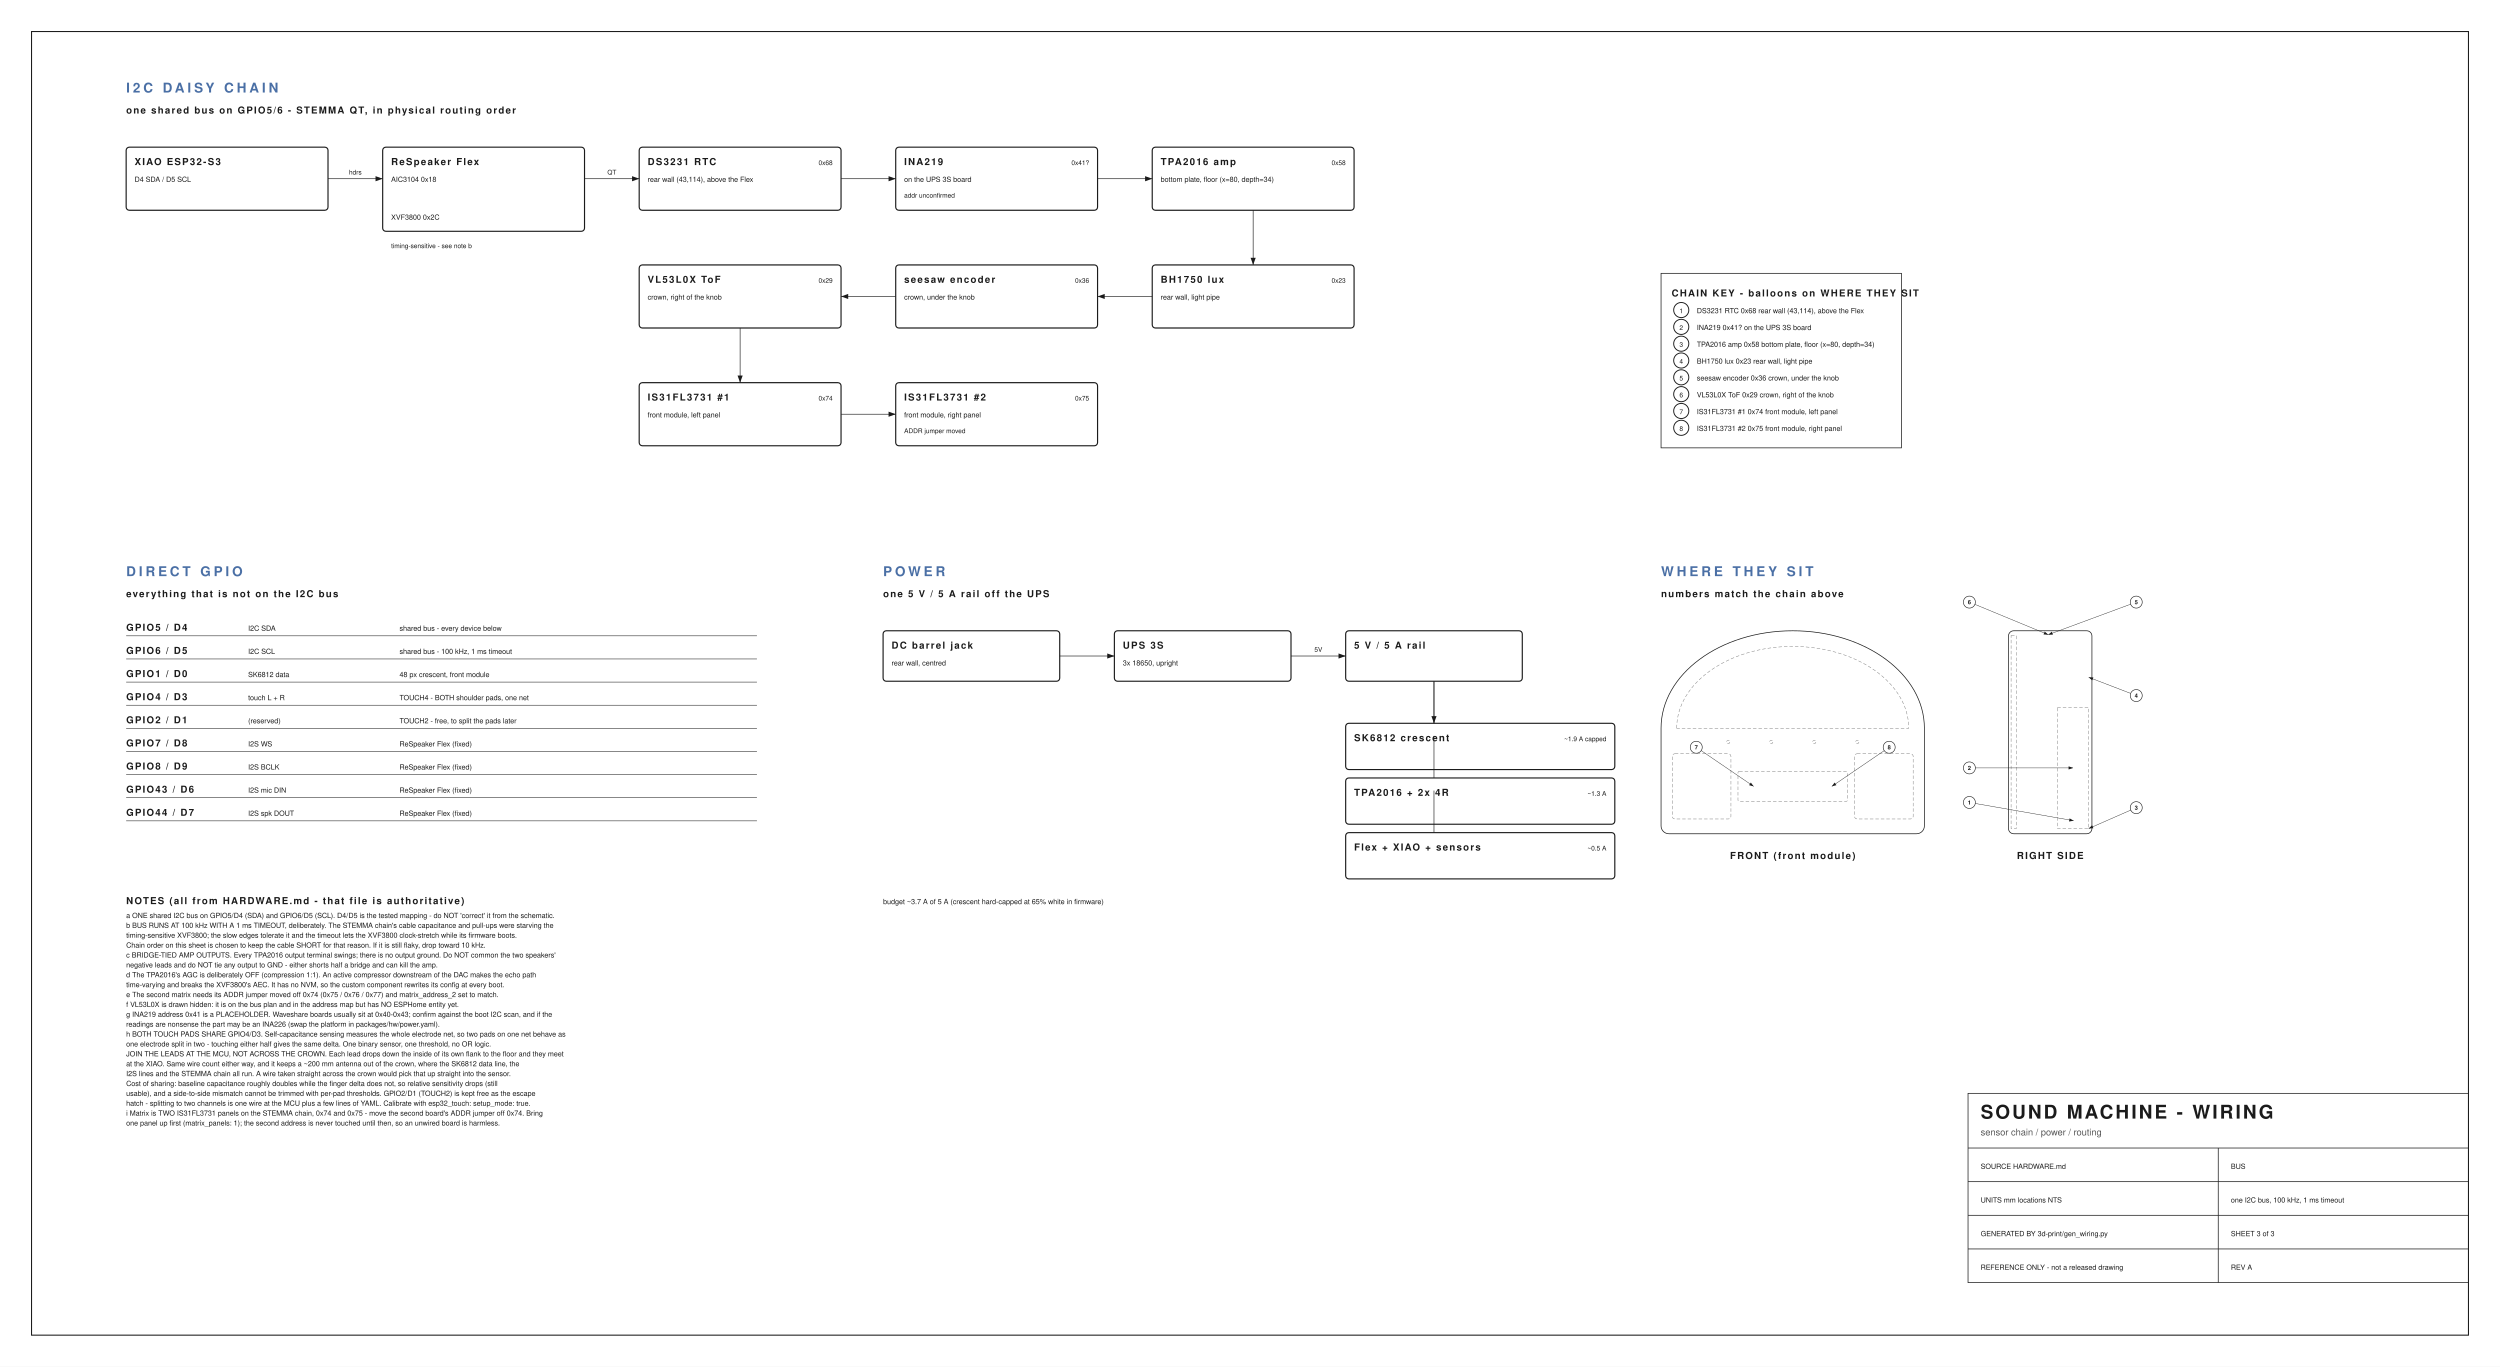
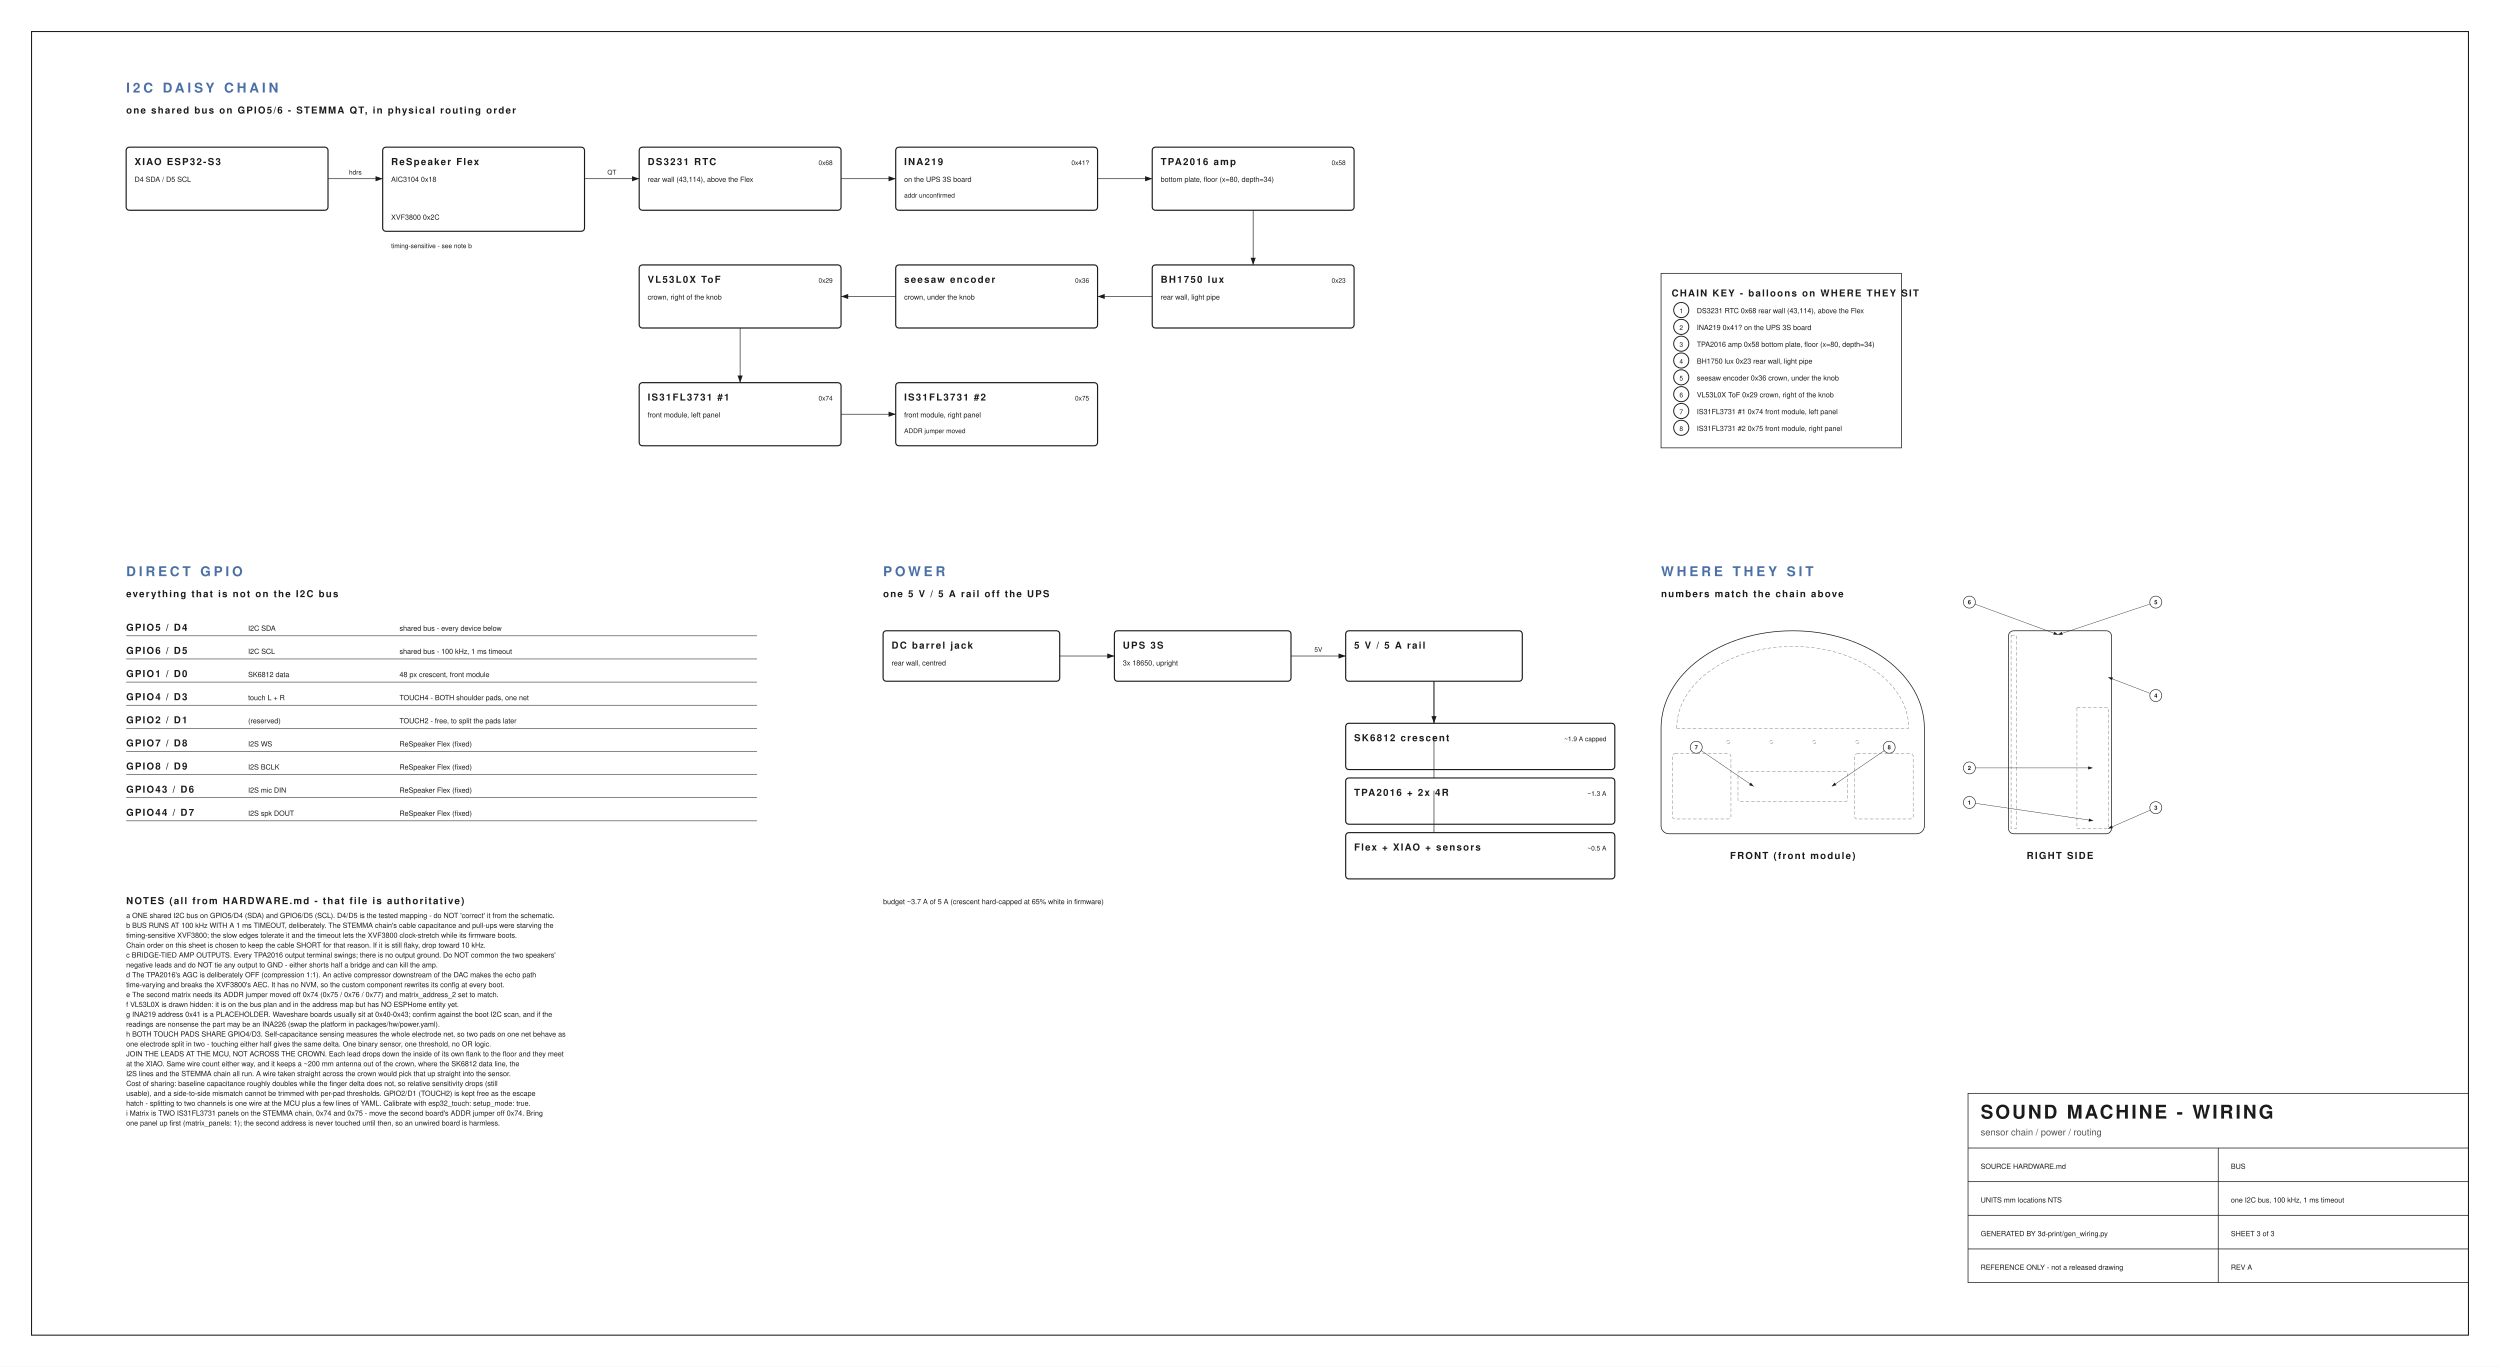
<svg xmlns="http://www.w3.org/2000/svg" version="1.1" width="1189mm" height="650mm" viewBox="0 0 1189 650">
  <defs>
    <marker id="arw" viewBox="0 0 10 10" refX="10" refY="5" markerWidth="3.4" markerHeight="3.4" orient="auto-start-reverse" markerUnits="userSpaceOnUse">
      <path d="M0,1.4 L10,5 L0,8.6 z" fill="#1b1b1b" />
    </marker>
    <style>
  text { font-family: "Helvetica Neue", Helvetica, Arial, sans-serif; fill:#1b1b1b; }
  .obj  { fill:none; stroke:#1b1b1b; stroke-width:0.55; }
  .hid  { fill:none; stroke:#7a7a7a; stroke-width:0.35; stroke-dasharray:2.6 1.6; }
  .phan { fill:none; stroke:#9a9a9a; stroke-width:0.32; stroke-dasharray:7 1.6 1.2 1.6; }
  .led  { fill:none; stroke:#9a9a9a; stroke-width:0.3; }
  .ctr  { fill:none; stroke:#b03a3a; stroke-width:0.3;  stroke-dasharray:9 1.8 1.6 1.8; }
  .dim  { fill:none; stroke:#1b1b1b; stroke-width:0.3; }
  .ext  { fill:none; stroke:#1b1b1b; stroke-width:0.25; }
  .traj { fill:none; stroke:#4a6fa5; stroke-width:0.35; stroke-dasharray:5 2; }
  .bal  { fill:#ffffff; stroke:#1b1b1b; stroke-width:0.45; }
  .dtx  { font-size:3.1px; }
  .balt { font-size:4.4px; font-weight:600; }
  .note { font-size:3.4px; }
  .lbl  { font-size:4.6px; font-weight:600; letter-spacing:0.6px; }
  .blk  { font-size:6.4px; font-weight:700; letter-spacing:1.4px; fill:#4a6fa5; }
  .ttl  { font-size:9px;   font-weight:700; letter-spacing:1px; }
  .sub  { font-size:4.4px; fill:#555; }
  .frame{ fill:none; stroke:#1b1b1b; stroke-width:0.5; }
  .tb   { fill:none; stroke:#1b1b1b; stroke-width:0.35; }
</style>
  </defs>
  <rect x="0" y="0" width="1189" height="650" fill="#ffffff" />
  <rect class="frame" x="15" y="15" width="1159" height="620" />
  <g id="I2C-CHAIN" transform="translate(60,70)">
    <text class="blk" x="0" y="-26" text-anchor="start">I2C DAISY CHAIN</text>
    <text class="lbl" x="0" y="-16" text-anchor="start">one shared bus on GPIO5/6 - STEMMA QT, in physical routing order</text>
    <path class="obj" d="M1.5,0 H94.5 A1.5,1.5 0 0 1 96,1.5 V28.5 A1.5,1.5 0 0 1 94.5,30 H1.5 A1.5,1.5 0 0 1 0,28.5 V1.5 A1.5,1.5 0 0 1 1.5,0 Z" />
    <text class="lbl" x="4" y="8.5" text-anchor="start">XIAO ESP32-S3</text>
    <text class="note" x="4" y="16.5" text-anchor="start">D4 SDA / D5 SCL</text>
    <line class="dim" x1="96" y1="15" x2="122" y2="15" marker-end="url(#arw)" />
    <text class="dtx" x="109" y="13" text-anchor="middle">hdrs</text>
    <path class="obj" d="M123.5,0 H216.5 A1.5,1.5 0 0 1 218,1.5 V38.5 A1.5,1.5 0 0 1 216.5,40 H123.5 A1.5,1.5 0 0 1 122,38.5 V1.5 A1.5,1.5 0 0 1 123.5,0 Z" />
    <text class="lbl" x="126" y="8.5" text-anchor="start">ReSpeaker Flex</text>
    <text class="note" x="126" y="16.5" text-anchor="start">AIC3104  0x18</text>
    <text class="note" x="126" y="34.5" text-anchor="start">XVF3800  0x2C</text>
    <text class="dtx" x="126" y="48" text-anchor="start">timing-sensitive - see note b</text>
    <line class="dim" x1="218" y1="15" x2="244" y2="15" marker-end="url(#arw)" />
    <text class="dtx" x="231" y="13" text-anchor="middle">QT</text>
    <path class="obj" d="M245.5,0 H338.5 A1.5,1.5 0 0 1 340,1.5 V28.5 A1.5,1.5 0 0 1 338.5,30 H245.5 A1.5,1.5 0 0 1 244,28.5 V1.5 A1.5,1.5 0 0 1 245.5,0 Z" />
    <text class="lbl" x="248" y="8.5" text-anchor="start">DS3231 RTC</text>
    <text class="dtx" x="336" y="8.5" text-anchor="end">0x68</text>
    <text class="note" x="248" y="16.5" text-anchor="start">rear wall (43,114), above the Flex</text>
    <line class="dim" x1="340" y1="15" x2="366" y2="15" marker-end="url(#arw)" />
    <path class="obj" d="M367.5,0 H460.5 A1.5,1.5 0 0 1 462,1.5 V28.5 A1.5,1.5 0 0 1 460.5,30 H367.5 A1.5,1.5 0 0 1 366,28.5 V1.5 A1.5,1.5 0 0 1 367.5,0 Z" />
    <text class="lbl" x="370" y="8.5" text-anchor="start">INA219</text>
    <text class="dtx" x="458" y="8.5" text-anchor="end">0x41?</text>
    <text class="note" x="370" y="16.5" text-anchor="start">on the UPS 3S board</text>
    <text class="dtx" x="370" y="24" text-anchor="start">addr unconfirmed</text>
    <line class="dim" x1="462" y1="15" x2="488" y2="15" marker-end="url(#arw)" />
    <path class="obj" d="M489.5,0 H582.5 A1.5,1.5 0 0 1 584,1.5 V28.5 A1.5,1.5 0 0 1 582.5,30 H489.5 A1.5,1.5 0 0 1 488,28.5 V1.5 A1.5,1.5 0 0 1 489.5,0 Z" />
    <text class="lbl" x="492" y="8.5" text-anchor="start">TPA2016 amp</text>
    <text class="dtx" x="580" y="8.5" text-anchor="end">0x58</text>
    <text class="note" x="492" y="16.5" text-anchor="start">bottom plate, floor (x=80, depth=34)</text>
    <line class="dim" x1="536" y1="30" x2="536" y2="56" marker-end="url(#arw)" />
    <path class="obj" d="M489.5,56 H582.5 A1.5,1.5 0 0 1 584,57.5 V84.5 A1.5,1.5 0 0 1 582.5,86 H489.5 A1.5,1.5 0 0 1 488,84.5 V57.5 A1.5,1.5 0 0 1 489.5,56 Z" />
    <text class="lbl" x="492" y="64.5" text-anchor="start">BH1750 lux</text>
    <text class="dtx" x="580" y="64.5" text-anchor="end">0x23</text>
    <text class="note" x="492" y="72.5" text-anchor="start">rear wall, light pipe</text>
    <line class="dim" x1="488" y1="71" x2="462" y2="71" marker-end="url(#arw)" />
    <path class="obj" d="M367.5,56 H460.5 A1.5,1.5 0 0 1 462,57.5 V84.5 A1.5,1.5 0 0 1 460.5,86 H367.5 A1.5,1.5 0 0 1 366,84.5 V57.5 A1.5,1.5 0 0 1 367.5,56 Z" />
    <text class="lbl" x="370" y="64.5" text-anchor="start">seesaw encoder</text>
    <text class="dtx" x="458" y="64.5" text-anchor="end">0x36</text>
    <text class="note" x="370" y="72.5" text-anchor="start">crown, under the knob</text>
    <line class="dim" x1="366" y1="71" x2="340" y2="71" marker-end="url(#arw)" />
    <path class="obj" d="M245.5,56 H338.5 A1.5,1.5 0 0 1 340,57.5 V84.5 A1.5,1.5 0 0 1 338.5,86 H245.5 A1.5,1.5 0 0 1 244,84.5 V57.5 A1.5,1.5 0 0 1 245.5,56 Z" />
    <text class="lbl" x="248" y="64.5" text-anchor="start">VL53L0X ToF</text>
    <text class="dtx" x="336" y="64.5" text-anchor="end">0x29</text>
    <text class="note" x="248" y="72.5" text-anchor="start">crown, right of the knob</text>
    <line class="dim" x1="292" y1="86" x2="292" y2="112" marker-end="url(#arw)" />
    <path class="obj" d="M245.5,112 H338.5 A1.5,1.5 0 0 1 340,113.5 V140.5 A1.5,1.5 0 0 1 338.5,142 H245.5 A1.5,1.5 0 0 1 244,140.5 V113.5 A1.5,1.5 0 0 1 245.5,112 Z" />
    <text class="lbl" x="248" y="120.5" text-anchor="start">IS31FL3731 #1</text>
    <text class="dtx" x="336" y="120.5" text-anchor="end">0x74</text>
    <text class="note" x="248" y="128.5" text-anchor="start">front module, left panel</text>
    <line class="dim" x1="340" y1="127" x2="366" y2="127" marker-end="url(#arw)" />
    <path class="obj" d="M367.5,112 H460.5 A1.5,1.5 0 0 1 462,113.5 V140.5 A1.5,1.5 0 0 1 460.5,142 H367.5 A1.5,1.5 0 0 1 366,140.5 V113.5 A1.5,1.5 0 0 1 367.5,112 Z" />
    <text class="lbl" x="370" y="120.5" text-anchor="start">IS31FL3731 #2</text>
    <text class="dtx" x="458" y="120.5" text-anchor="end">0x75</text>
    <text class="note" x="370" y="128.5" text-anchor="start">front module, right panel</text>
    <text class="dtx" x="370" y="136" text-anchor="start">ADDR jumper moved</text>
  </g>
  <g id="DIRECT-GPIO" transform="translate(60,300)">
    <text class="blk" x="0" y="-26" text-anchor="start">DIRECT GPIO</text>
    <text class="lbl" x="0" y="-16" text-anchor="start">everything that is not on the I2C bus</text>
    <text class="lbl" x="0" y="0" text-anchor="start">GPIO5  / D4</text>
    <text class="note" x="58" y="0" text-anchor="start">I2C SDA</text>
    <text class="note" x="130" y="0" text-anchor="start">shared bus - every device below</text>
    <line class="ext" x1="0" y1="2.4" x2="300" y2="2.4" />
    <text class="lbl" x="0" y="11" text-anchor="start">GPIO6  / D5</text>
    <text class="note" x="58" y="11" text-anchor="start">I2C SCL</text>
    <text class="note" x="130" y="11" text-anchor="start">shared bus - 100 kHz, 1 ms timeout</text>
    <line class="ext" x1="0" y1="13.4" x2="300" y2="13.4" />
    <text class="lbl" x="0" y="22" text-anchor="start">GPIO1  / D0</text>
    <text class="note" x="58" y="22" text-anchor="start">SK6812 data</text>
    <text class="note" x="130" y="22" text-anchor="start">48 px crescent, front module</text>
    <line class="ext" x1="0" y1="24.4" x2="300" y2="24.4" />
    <text class="lbl" x="0" y="33" text-anchor="start">GPIO4  / D3</text>
    <text class="note" x="58" y="33" text-anchor="start">touch L + R</text>
    <text class="note" x="130" y="33" text-anchor="start">TOUCH4 - BOTH shoulder pads, one net</text>
    <line class="ext" x1="0" y1="35.4" x2="300" y2="35.4" />
    <text class="lbl" x="0" y="44" text-anchor="start">GPIO2  / D1</text>
    <text class="note" x="58" y="44" text-anchor="start">(reserved)</text>
    <text class="note" x="130" y="44" text-anchor="start">TOUCH2 - free, to split the pads later</text>
    <line class="ext" x1="0" y1="46.4" x2="300" y2="46.4" />
    <text class="lbl" x="0" y="55" text-anchor="start">GPIO7  / D8</text>
    <text class="note" x="58" y="55" text-anchor="start">I2S WS</text>
    <text class="note" x="130" y="55" text-anchor="start">ReSpeaker Flex (fixed)</text>
    <line class="ext" x1="0" y1="57.4" x2="300" y2="57.4" />
    <text class="lbl" x="0" y="66" text-anchor="start">GPIO8  / D9</text>
    <text class="note" x="58" y="66" text-anchor="start">I2S BCLK</text>
    <text class="note" x="130" y="66" text-anchor="start">ReSpeaker Flex (fixed)</text>
    <line class="ext" x1="0" y1="68.4" x2="300" y2="68.4" />
    <text class="lbl" x="0" y="77" text-anchor="start">GPIO43 / D6</text>
    <text class="note" x="58" y="77" text-anchor="start">I2S mic DIN</text>
    <text class="note" x="130" y="77" text-anchor="start">ReSpeaker Flex (fixed)</text>
    <line class="ext" x1="0" y1="79.4" x2="300" y2="79.4" />
    <text class="lbl" x="0" y="88" text-anchor="start">GPIO44 / D7</text>
    <text class="note" x="58" y="88" text-anchor="start">I2S spk DOUT</text>
    <text class="note" x="130" y="88" text-anchor="start">ReSpeaker Flex (fixed)</text>
    <line class="ext" x1="0" y1="90.4" x2="300" y2="90.4" />
  </g>
  <g id="POWER" transform="translate(420,300)">
    <text class="blk" x="0" y="-26" text-anchor="start">POWER</text>
    <text class="lbl" x="0" y="-16" text-anchor="start">one 5 V / 5 A rail off the UPS</text>
    <path class="obj" d="M1.5,0 H82.5 A1.5,1.5 0 0 1 84,1.5 V22.5 A1.5,1.5 0 0 1 82.5,24 H1.5 A1.5,1.5 0 0 1 0,22.5 V1.5 A1.5,1.5 0 0 1 1.5,0 Z" />
    <text class="lbl" x="4" y="8.5" text-anchor="start">DC barrel jack</text>
    <text class="note" x="4" y="16.5" text-anchor="start">rear wall, centred</text>
    <line class="dim" x1="84" y1="12" x2="110" y2="12" marker-end="url(#arw)" />
    <path class="obj" d="M111.5,0 H192.5 A1.5,1.5 0 0 1 194,1.5 V22.5 A1.5,1.5 0 0 1 192.5,24 H111.5 A1.5,1.5 0 0 1 110,22.5 V1.5 A1.5,1.5 0 0 1 111.5,0 Z" />
    <text class="lbl" x="114" y="8.5" text-anchor="start">UPS 3S</text>
    <text class="note" x="114" y="16.5" text-anchor="start">3x 18650, upright</text>
    <line class="dim" x1="194" y1="12" x2="220" y2="12" marker-end="url(#arw)" />
    <text class="dtx" x="207" y="10" text-anchor="middle">5V</text>
    <path class="obj" d="M221.5,0 H302.5 A1.5,1.5 0 0 1 304,1.5 V22.5 A1.5,1.5 0 0 1 302.5,24 H221.5 A1.5,1.5 0 0 1 220,22.5 V1.5 A1.5,1.5 0 0 1 221.5,0 Z" />
    <text class="lbl" x="224" y="8.5" text-anchor="start">5 V / 5 A rail</text>
    <line class="dim" x1="262" y1="24" x2="262" y2="44" marker-end="url(#arw)" />
    <path class="obj" d="M221.5,44 H346.5 A1.5,1.5 0 0 1 348,45.5 V64.5 A1.5,1.5 0 0 1 346.5,66 H221.5 A1.5,1.5 0 0 1 220,64.5 V45.5 A1.5,1.5 0 0 1 221.5,44 Z" />
    <text class="lbl" x="224" y="52.5" text-anchor="start">SK6812 crescent</text>
    <text class="dtx" x="344" y="52.5" text-anchor="end">~1.9 A capped</text>
    <line class="dim" x1="262" y1="24" x2="262" y2="44" />
    <path class="obj" d="M221.5,70 H346.5 A1.5,1.5 0 0 1 348,71.5 V90.5 A1.5,1.5 0 0 1 346.5,92 H221.5 A1.5,1.5 0 0 1 220,90.5 V71.5 A1.5,1.5 0 0 1 221.5,70 Z" />
    <text class="lbl" x="224" y="78.5" text-anchor="start">TPA2016 + 2x 4R</text>
    <text class="dtx" x="344" y="78.5" text-anchor="end">~1.3 A</text>
    <line class="dim" x1="262" y1="50" x2="262" y2="70" />
    <path class="obj" d="M221.5,96 H346.5 A1.5,1.5 0 0 1 348,97.5 V116.5 A1.5,1.5 0 0 1 346.5,118 H221.5 A1.5,1.5 0 0 1 220,116.5 V97.5 A1.5,1.5 0 0 1 221.5,96 Z" />
    <text class="lbl" x="224" y="104.5" text-anchor="start">Flex + XIAO + sensors</text>
    <text class="dtx" x="344" y="104.5" text-anchor="end">~0.5 A</text>
    <line class="dim" x1="262" y1="76" x2="262" y2="96" />
    <text class="note" x="0" y="130" text-anchor="start">budget  ~3.7 A of 5 A  (crescent hard-capped at 65% white in firmware)</text>
  </g>
  <g id="LOCATIONS" transform="translate(790,300)">
    <text class="blk" x="0" y="-26" text-anchor="start">WHERE THEY SIT</text>
    <text class="lbl" x="0" y="-16" text-anchor="start">numbers match the chain above</text>
    <g transform="scale(0.62)">
      <path class="obj" d="M0,149.69 V74.74 A101,74.74 0 0 1 202,74.74 V149.69 A6,6 0 0 1 196,155.69 H6 A6,6 0 0 1 0,149.69 Z" />
      <path class="hid" d="M12,74.74 A89,62.74 0 0 1 190,74.74 Z" />
      <path class="hid" d="M60,107.84 H142 A1,1 0 0 1 143,108.84 V129.84 A1,1 0 0 1 142,130.84 H60 A1,1 0 0 1 59,129.84 V108.84 A1,1 0 0 1 60,107.84 Z" />
      <path class="hid" d="M10.6,94.34 H51.6 A2,2 0 0 1 53.6,96.34 V142.34 A2,2 0 0 1 51.6,144.34 H10.6 A2,2 0 0 1 8.6,142.34 V96.34 A2,2 0 0 1 10.6,94.34 Z" />
      <path class="hid" d="M150.4,94.34 H191.4 A2,2 0 0 1 193.4,96.34 V142.34 A2,2 0 0 1 191.4,144.34 H150.4 A2,2 0 0 1 148.4,142.34 V96.34 A2,2 0 0 1 150.4,94.34 Z" />
      <circle class="hid" cx="51.5" cy="85.34" r="1.25" />
      <circle class="hid" cx="84.5" cy="85.34" r="1.25" />
      <circle class="hid" cx="117.5" cy="85.34" r="1.25" />
      <circle class="hid" cx="150.5" cy="85.34" r="1.25" />
      <line class="dim" x1="71" y1="119.34" x2="27" y2="89.34" marker-start="url(#arw)" />
      <circle class="bal" cx="27" cy="89.34" r="4.6" />
      <text class="balt" x="27" y="90.94" text-anchor="middle">7</text>
      <line class="dim" x1="131" y1="119.34" x2="175" y2="89.34" marker-start="url(#arw)" />
      <circle class="bal" cx="175" cy="89.34" r="4.6" />
      <text class="balt" x="175" y="90.94" text-anchor="middle">8</text>
    </g>
    <text class="lbl" x="62.62" y="108.528" text-anchor="middle">FRONT (front module)</text>
    <g transform="translate(165.24,0) scale(0.62)">
-       <path class="obj" d="M4,0 H60 A4,4 0 0 1 64,4 V151.69 A4,4 0 0 1 60,155.69 H4 A4,4 0 0 1 0,151.69 V4 A4,4 0 0 1 4,0 Z" />
-       <rect class="hid" x="37.5" y="58.69" width="24" height="93" />
+       <path class="obj" d="M4,0 H75 A4,4 0 0 1 79,4 V151.69 A4,4 0 0 1 75,155.69 H4 A4,4 0 0 1 0,151.69 V4 A4,4 0 0 1 4,0 Z" />
+       <rect class="hid" x="52.5" y="58.69" width="24" height="93" />
      <rect class="hid" x="2" y="3.6" width="4" height="148.09" />
-       <line class="dim" x1="61.5" y1="151.69" x2="98" y2="135.69" marker-start="url(#arw)" />
-       <circle class="bal" cx="98" cy="135.69" r="4.6" />
-       <text class="balt" x="98" y="137.29" text-anchor="middle">3</text>
-       <line class="dim" x1="61.5" y1="35.69" x2="98" y2="49.69" marker-start="url(#arw)" />
-       <circle class="bal" cx="98" cy="49.69" r="4.6" />
-       <text class="balt" x="98" y="51.29" text-anchor="middle">4</text>
-       <line class="dim" x1="30.47" y1="3" x2="98" y2="-22" marker-start="url(#arw)" />
-       <circle class="bal" cx="98" cy="-22" r="4.6" />
-       <text class="balt" x="98" y="-20.4" text-anchor="middle">5</text>
-       <line class="dim" x1="30.47" y1="3" x2="-30" y2="-22" marker-start="url(#arw)" />
+       <line class="dim" x1="76.5" y1="151.69" x2="113" y2="135.69" marker-start="url(#arw)" />
+       <circle class="bal" cx="113" cy="135.69" r="4.6" />
+       <text class="balt" x="113" y="137.29" text-anchor="middle">3</text>
+       <line class="dim" x1="76.5" y1="35.69" x2="113" y2="49.69" marker-start="url(#arw)" />
+       <circle class="bal" cx="113" cy="49.69" r="4.6" />
+       <text class="balt" x="113" y="51.29" text-anchor="middle">4</text>
+       <line class="dim" x1="37.97" y1="3" x2="113" y2="-22" marker-start="url(#arw)" />
+       <circle class="bal" cx="113" cy="-22" r="4.6" />
+       <text class="balt" x="113" y="-20.4" text-anchor="middle">5</text>
+       <line class="dim" x1="37.97" y1="3" x2="-30" y2="-22" marker-start="url(#arw)" />
      <circle class="bal" cx="-30" cy="-22" r="4.6" />
      <text class="balt" x="-30" y="-20.4" text-anchor="middle">6</text>
-       <line class="dim" x1="49.5" y1="105.19" x2="-30" y2="105.19" marker-start="url(#arw)" />
+       <line class="dim" x1="64.5" y1="105.19" x2="-30" y2="105.19" marker-start="url(#arw)" />
      <circle class="bal" cx="-30" cy="105.19" r="4.6" />
      <text class="balt" x="-30" y="106.79" text-anchor="middle">2</text>
-       <line class="dim" x1="50" y1="145.69" x2="-30" y2="131.69" marker-start="url(#arw)" />
+       <line class="dim" x1="65" y1="145.69" x2="-30" y2="131.69" marker-start="url(#arw)" />
      <circle class="bal" cx="-30" cy="131.69" r="4.6" />
      <text class="balt" x="-30" y="133.29" text-anchor="middle">1</text>
    </g>
-     <text class="lbl" x="185.08" y="108.528" text-anchor="middle">RIGHT SIDE</text>
+     <text class="lbl" x="189.73" y="108.528" text-anchor="middle">RIGHT SIDE</text>
  </g>
  <g id="CHAIN-LEGEND" transform="translate(790,130)">
    <rect class="tb" x="0" y="0" width="114.34" height="83" />
    <text class="lbl" x="5" y="11" text-anchor="start">CHAIN KEY  -  balloons on WHERE THEY SIT</text>
    <circle class="bal" cx="9.6" cy="17.46" r="3.6" />
    <text class="dtx" x="9.6" y="18.96" text-anchor="middle">1</text>
    <text class="note" x="17" y="18.96" text-anchor="start">DS3231 RTC   0x68   rear wall (43,114), above the Flex</text>
    <circle class="bal" cx="9.6" cy="25.46" r="3.6" />
    <text class="dtx" x="9.6" y="26.96" text-anchor="middle">2</text>
    <text class="note" x="17" y="26.96" text-anchor="start">INA219   0x41?   on the UPS 3S board</text>
    <circle class="bal" cx="9.6" cy="33.46" r="3.6" />
    <text class="dtx" x="9.6" y="34.96" text-anchor="middle">3</text>
    <text class="note" x="17" y="34.96" text-anchor="start">TPA2016 amp   0x58   bottom plate, floor (x=80, depth=34)</text>
    <circle class="bal" cx="9.6" cy="41.46" r="3.6" />
    <text class="dtx" x="9.6" y="42.96" text-anchor="middle">4</text>
    <text class="note" x="17" y="42.96" text-anchor="start">BH1750 lux   0x23   rear wall, light pipe</text>
    <circle class="bal" cx="9.6" cy="49.46" r="3.6" />
    <text class="dtx" x="9.6" y="50.96" text-anchor="middle">5</text>
    <text class="note" x="17" y="50.96" text-anchor="start">seesaw encoder   0x36   crown, under the knob</text>
    <circle class="bal" cx="9.6" cy="57.46" r="3.6" />
    <text class="dtx" x="9.6" y="58.96" text-anchor="middle">6</text>
    <text class="note" x="17" y="58.96" text-anchor="start">VL53L0X ToF   0x29   crown, right of the knob</text>
    <circle class="bal" cx="9.6" cy="65.46" r="3.6" />
    <text class="dtx" x="9.6" y="66.96" text-anchor="middle">7</text>
    <text class="note" x="17" y="66.96" text-anchor="start">IS31FL3731 #1   0x74   front module, left panel</text>
    <circle class="bal" cx="9.6" cy="73.46" r="3.6" />
    <text class="dtx" x="9.6" y="74.96" text-anchor="middle">8</text>
    <text class="note" x="17" y="74.96" text-anchor="start">IS31FL3731 #2   0x75   front module, right panel</text>
  </g>
  <g id="NOTES" transform="translate(60,430)">
    <text class="lbl" x="0" y="0" text-anchor="start">NOTES  (all from HARDWARE.md - that file is authoritative)</text>
    <text class="note" x="0" y="6.6" text-anchor="start">a   ONE shared I2C bus on GPIO5/D4 (SDA) and GPIO6/D5 (SCL). D4/D5 is the tested mapping - do NOT 'correct' it from the schematic.</text>
    <text class="note" x="0" y="11.3" text-anchor="start">b   BUS RUNS AT 100 kHz WITH A 1 ms TIMEOUT, deliberately. The STEMMA chain's cable capacitance and pull-ups were starving the</text>
    <text class="note" x="0" y="16" text-anchor="start">    timing-sensitive XVF3800; the slow edges tolerate it and the timeout lets the XVF3800 clock-stretch while its firmware boots.</text>
    <text class="note" x="0" y="20.7" text-anchor="start">    Chain order on this sheet is chosen to keep the cable SHORT for that reason. If it is still flaky, drop toward 10 kHz.</text>
    <text class="note" x="0" y="25.4" text-anchor="start">c   BRIDGE-TIED AMP OUTPUTS. Every TPA2016 output terminal swings; there is no output ground. Do NOT common the two speakers'</text>
    <text class="note" x="0" y="30.1" text-anchor="start">    negative leads and do NOT tie any output to GND - either shorts half a bridge and can kill the amp.</text>
    <text class="note" x="0" y="34.8" text-anchor="start">d   The TPA2016's AGC is deliberately OFF (compression 1:1). An active compressor downstream of the DAC makes the echo path</text>
    <text class="note" x="0" y="39.5" text-anchor="start">    time-varying and breaks the XVF3800's AEC. It has no NVM, so the custom component rewrites its config at every boot.</text>
    <text class="note" x="0" y="44.2" text-anchor="start">e   The second matrix needs its ADDR jumper moved off 0x74 (0x75 / 0x76 / 0x77) and matrix_address_2 set to match.</text>
    <text class="note" x="0" y="48.9" text-anchor="start">f   VL53L0X is drawn hidden: it is on the bus plan and in the address map but has NO ESPHome entity yet.</text>
    <text class="note" x="0" y="53.6" text-anchor="start">g   INA219 address 0x41 is a PLACEHOLDER. Waveshare boards usually sit at 0x40-0x43; confirm against the boot I2C scan, and if the</text>
    <text class="note" x="0" y="58.3" text-anchor="start">    readings are nonsense the part may be an INA226 (swap the platform in packages/hw/power.yaml).</text>
    <text class="note" x="0" y="63" text-anchor="start">h   BOTH TOUCH PADS SHARE GPIO4/D3. Self-capacitance sensing measures the whole electrode net, so two pads on one net behave as</text>
    <text class="note" x="0" y="67.7" text-anchor="start">    one electrode split in two - touching either half gives the same delta. One binary sensor, one threshold, no OR logic.</text>
    <text class="note" x="0" y="72.4" text-anchor="start">    JOIN THE LEADS AT THE MCU, NOT ACROSS THE CROWN. Each lead drops down the inside of its own flank to the floor and they meet</text>
    <text class="note" x="0" y="77.1" text-anchor="start">    at the XIAO. Same wire count either way, and it keeps a ~200 mm antenna out of the crown, where the SK6812 data line, the</text>
    <text class="note" x="0" y="81.8" text-anchor="start">    I2S lines and the STEMMA chain all run. A wire taken straight across the crown would pick that up straight into the sensor.</text>
    <text class="note" x="0" y="86.5" text-anchor="start">    Cost of sharing: baseline capacitance roughly doubles while the finger delta does not, so relative sensitivity drops (still</text>
    <text class="note" x="0" y="91.2" text-anchor="start">    usable), and a side-to-side mismatch cannot be trimmed with per-pad thresholds. GPIO2/D1 (TOUCH2) is kept free as the escape</text>
    <text class="note" x="0" y="95.9" text-anchor="start">    hatch - splitting to two channels is one wire at the MCU plus a few lines of YAML. Calibrate with esp32_touch: setup_mode: true.</text>
    <text class="note" x="0" y="100.6" text-anchor="start">i   Matrix is TWO IS31FL3731 panels on the STEMMA chain, 0x74 and 0x75 - move the second board's ADDR jumper off 0x74. Bring</text>
    <text class="note" x="0" y="105.3" text-anchor="start">    one panel up first (matrix_panels: 1); the second address is never touched until then, so an unwired board is harmless.</text>
  </g>
  <g id="TITLE-BLOCK" transform="translate(936,520)">
    <rect class="tb" x="0" y="0" width="238" height="90" />
    <line class="tb" x1="0" y1="26" x2="238" y2="26" />
    <text class="ttl" x="6" y="12" text-anchor="start">SOUND MACHINE - WIRING</text>
    <text class="sub" x="6" y="20" text-anchor="start">sensor chain / power / routing</text>
    <line class="tb" x1="119" y1="26" x2="119" y2="42" />
    <text class="note" x="6" y="35.92" text-anchor="start">SOURCE HARDWARE.md</text>
    <text class="note" x="125" y="35.92" text-anchor="start">BUS</text>
    <line class="tb" x1="0" y1="42" x2="238" y2="42" />
    <line class="tb" x1="119" y1="42" x2="119" y2="58" />
    <text class="note" x="6" y="51.92" text-anchor="start">UNITS mm   locations NTS</text>
    <text class="note" x="125" y="51.92" text-anchor="start">one I2C bus, 100 kHz, 1 ms timeout</text>
    <line class="tb" x1="0" y1="58" x2="238" y2="58" />
    <line class="tb" x1="119" y1="58" x2="119" y2="74" />
    <text class="note" x="6" y="67.92" text-anchor="start">GENERATED BY 3d-print/gen_wiring.py</text>
    <text class="note" x="125" y="67.92" text-anchor="start">SHEET 3 of 3</text>
    <line class="tb" x1="0" y1="74" x2="238" y2="74" />
    <line class="tb" x1="119" y1="74" x2="119" y2="90" />
    <text class="note" x="6" y="83.92" text-anchor="start">REFERENCE ONLY - not a released drawing</text>
    <text class="note" x="125" y="83.92" text-anchor="start">REV A</text>
  </g>
</svg>
